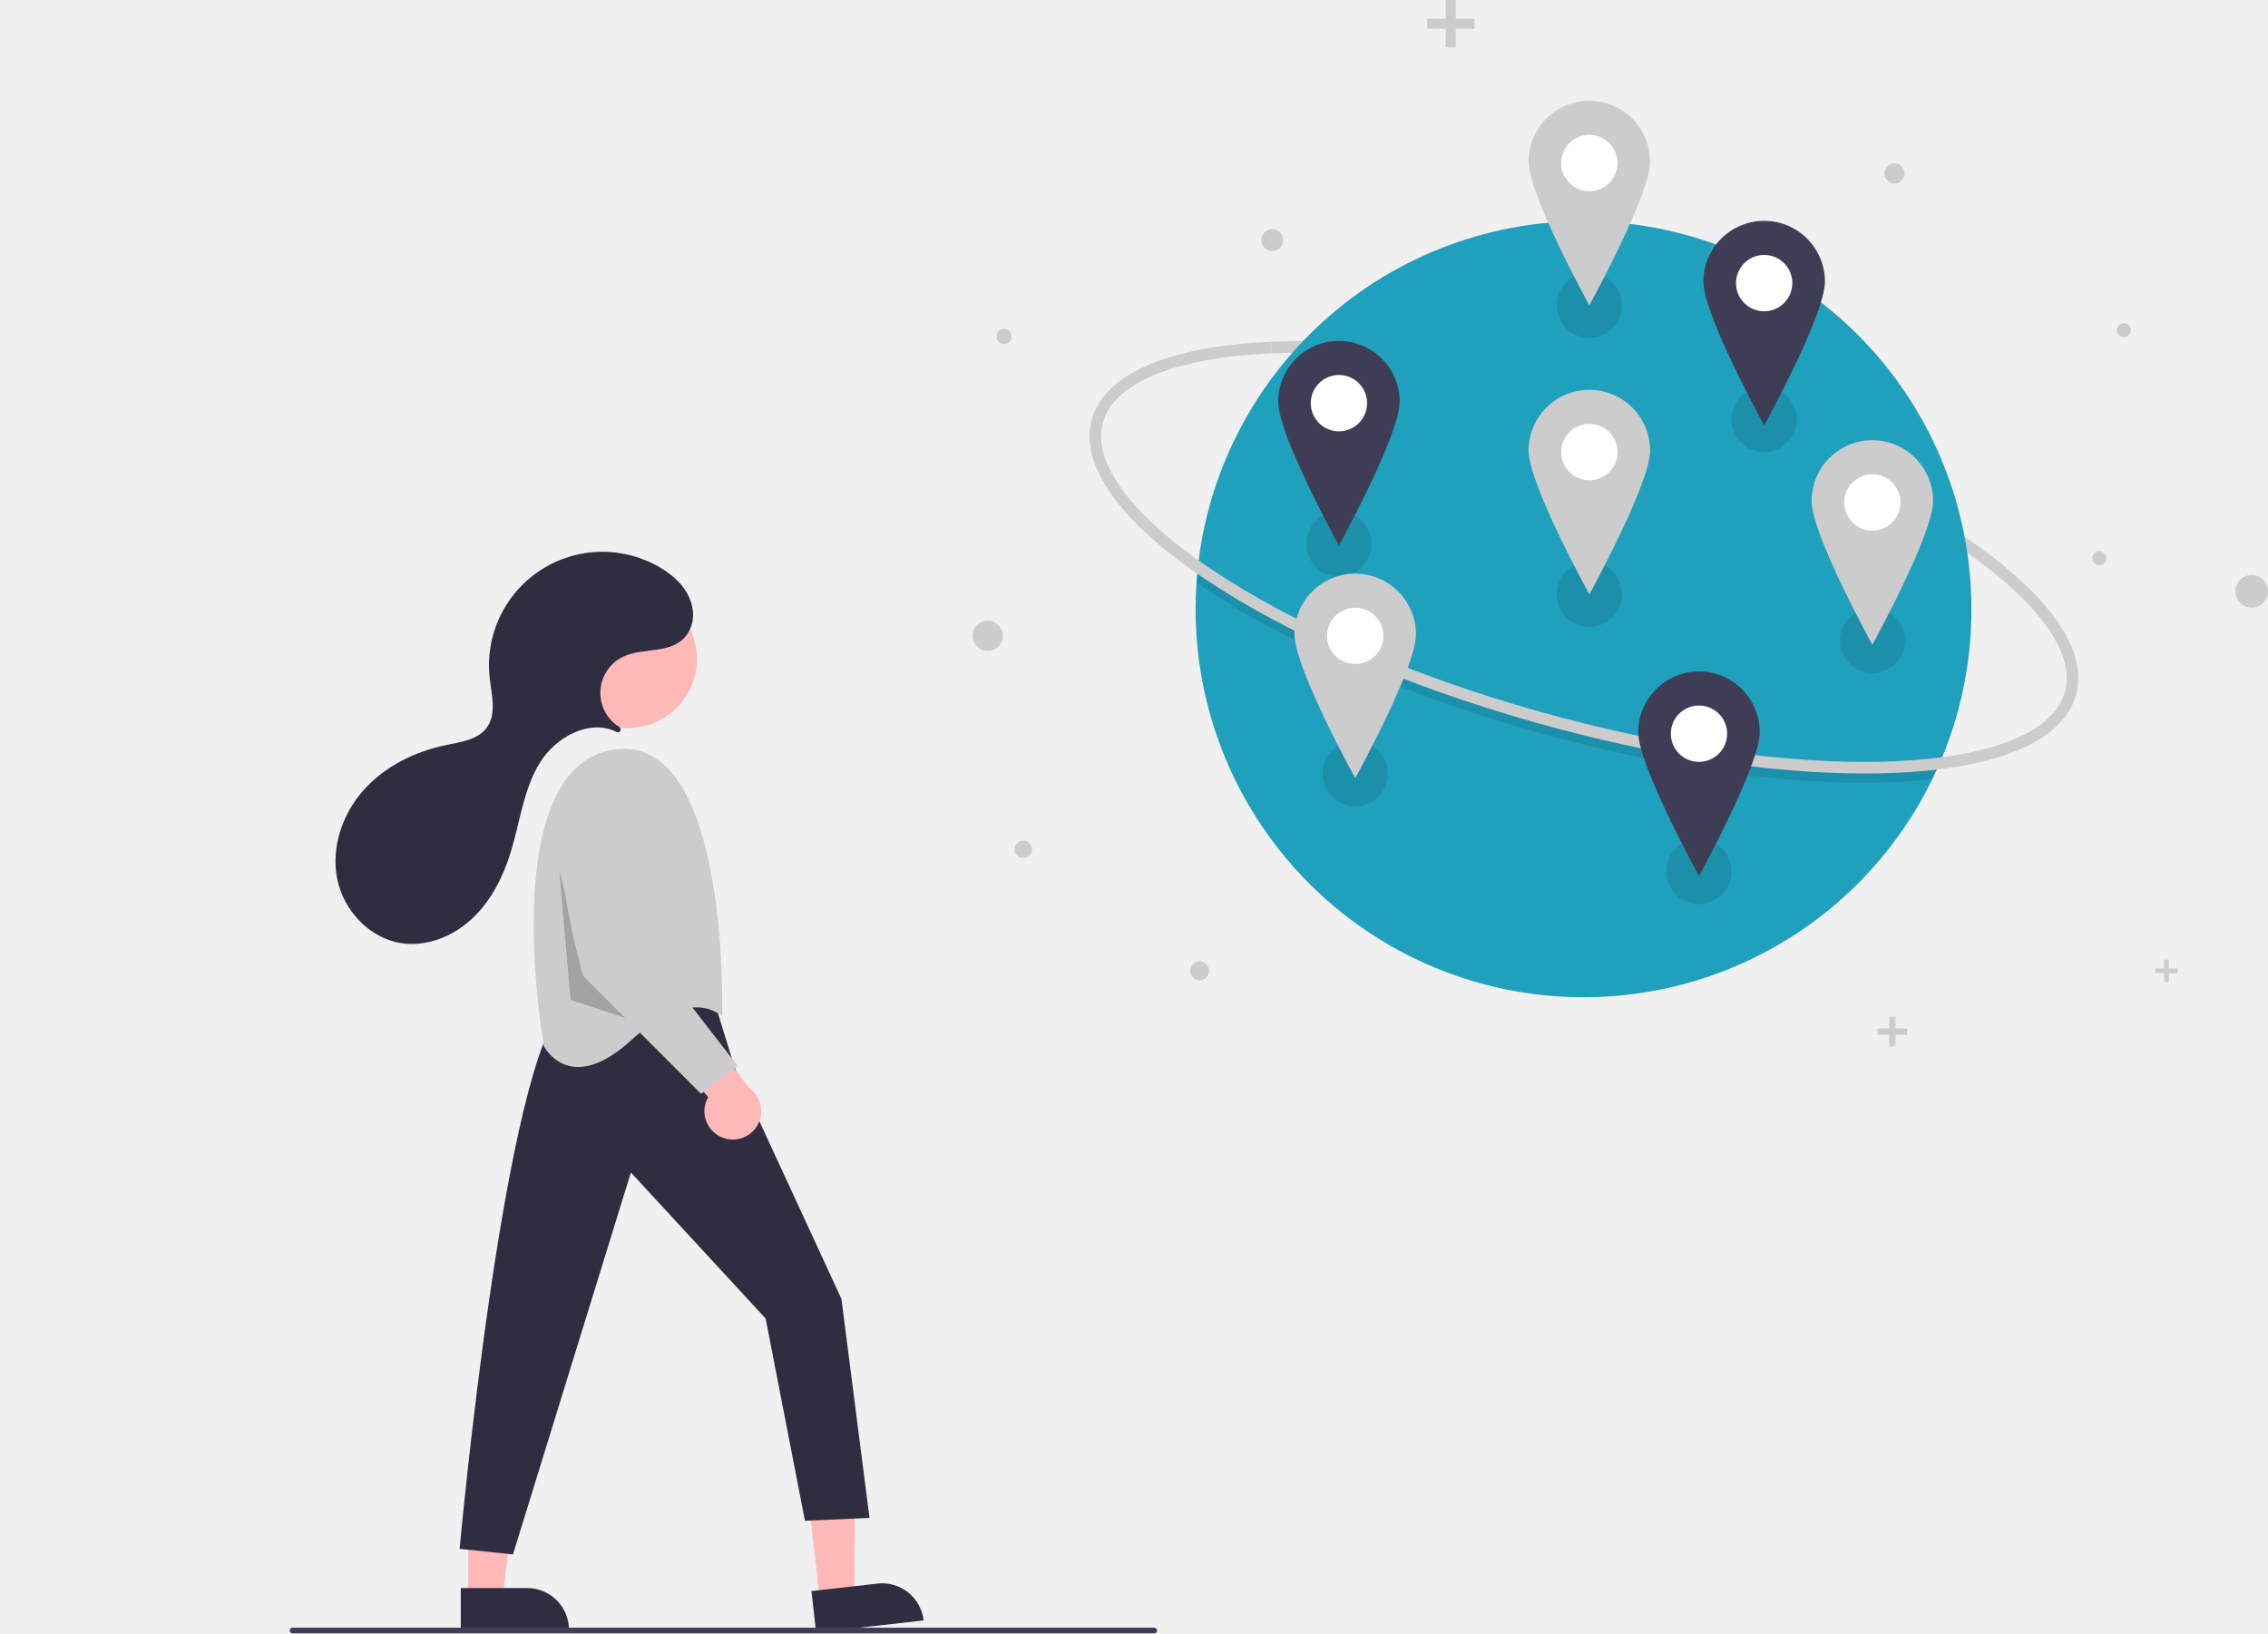
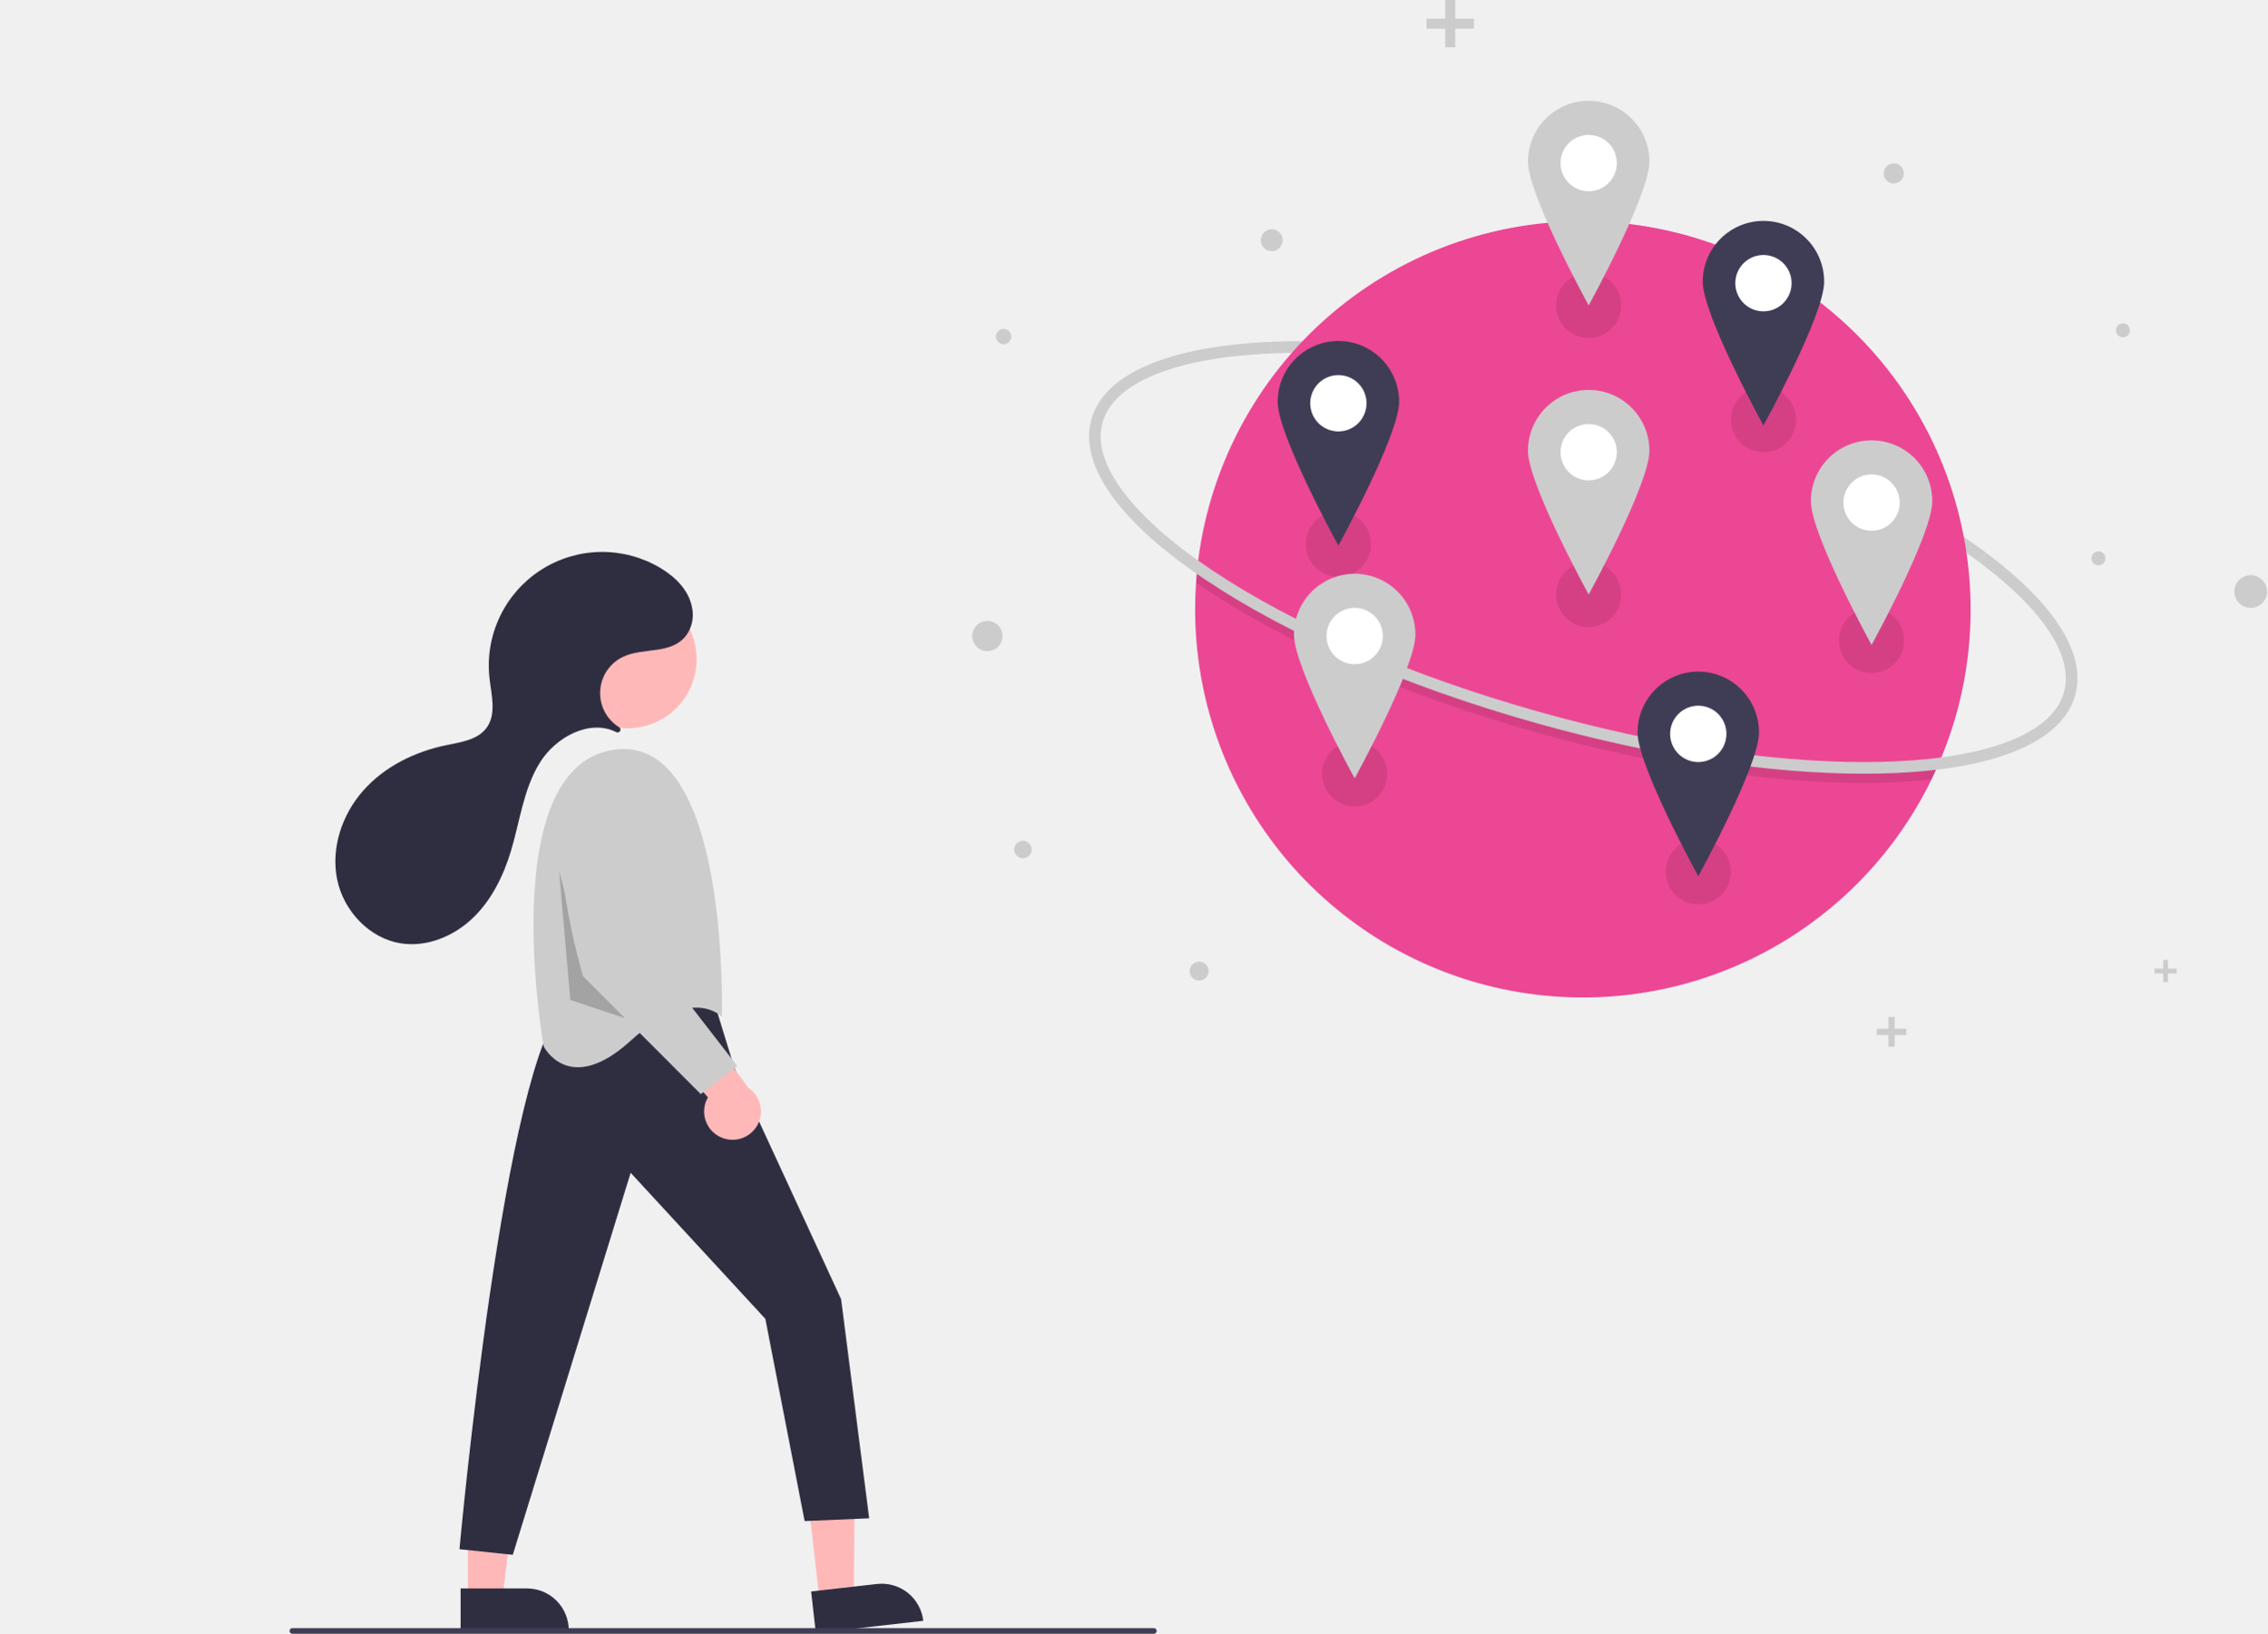
- <svg xmlns="http://www.w3.org/2000/svg" width="368" height="265" viewBox="0 0 368 265" fill="none">
+ <svg xmlns="http://www.w3.org/2000/svg" width="290" height="209" viewBox="0 0 290 209" fill="none">
  <g clip-path="url(#clip0)">
-     <path d="M321.262 91.166C307.943 81.206 287.083 71.787 264.03 65.324C243.04 59.439 222.567 56.598 206.379 57.323L206.294 55.44C222.676 54.706 243.361 57.571 264.539 63.509C287.806 70.032 308.893 79.562 322.39 89.656L321.262 91.166Z" fill="#CCCCCC" />
-     <path d="M319.879 98.837C319.891 107.661 318.042 116.388 314.452 124.449C314.152 125.124 313.84 125.792 313.515 126.455C307.271 139.247 296.879 149.545 284.032 155.67C271.186 161.795 256.644 163.385 242.778 160.181C228.911 156.977 216.54 149.168 207.681 138.027C198.821 126.887 193.997 113.072 193.995 98.837C193.995 97.38 194.045 95.934 194.144 94.5C194.191 93.77 194.252 93.045 194.327 92.324C195.996 76.277 203.76 61.483 216.016 50.995C228.273 40.508 244.086 35.126 260.194 35.962C276.301 36.797 291.474 43.786 302.58 55.486C313.686 67.186 319.878 82.703 319.879 98.837V98.837Z" fill="#1FA0BD" />
-     <path opacity="0.1" d="M314.452 124.449C314.152 125.124 313.84 125.792 313.515 126.455C311.676 126.654 309.74 126.799 307.707 126.89C306.024 126.965 304.292 127.003 302.523 127.003C287.066 127.003 268.465 124.149 249.461 118.822C228.284 112.884 209.124 104.579 195.51 95.435C195.047 95.124 194.591 94.812 194.144 94.5C194.191 93.77 194.252 93.045 194.327 92.324C195.049 92.839 195.793 93.354 196.56 93.87C210.013 102.905 228.981 111.122 249.97 117.007C268.808 122.289 287.234 125.118 302.513 125.118C304.26 125.118 305.963 125.081 307.622 125.007C310.038 124.898 312.315 124.712 314.452 124.449Z" fill="black" />
-     <path d="M302.523 125.495C287.067 125.496 268.464 122.642 249.462 117.314C228.284 111.377 209.124 103.071 195.51 93.927C181.612 84.592 175.095 75.394 177.16 68.027C179.224 60.66 189.571 56.19 206.294 55.44L206.379 57.323C198.569 57.673 192.204 58.834 187.462 60.774C182.731 62.709 179.875 65.321 178.974 68.536C178.073 71.751 179.156 75.466 182.193 79.579C185.236 83.702 190.071 88.002 196.561 92.362C210.013 101.397 228.981 109.614 249.971 115.499C268.808 120.78 287.233 123.61 302.514 123.611C304.26 123.611 305.963 123.574 307.622 123.499C315.432 123.149 321.796 121.988 326.539 120.048C331.27 118.113 334.126 115.502 335.026 112.287C336.644 106.514 331.756 99.013 321.262 91.166L322.39 89.656C327.79 93.694 331.788 97.675 334.271 101.487C336.934 105.574 337.798 109.379 336.841 112.796C334.777 120.163 324.43 124.633 307.706 125.383C306.023 125.458 304.293 125.495 302.523 125.495Z" fill="#CCCCCC" />
-     <path d="M258.602 24.522C259.001 24.522 259.323 24.199 259.323 23.801C259.323 23.402 259.001 23.079 258.602 23.079C258.204 23.079 257.881 23.402 257.881 23.801C257.881 24.199 258.204 24.522 258.602 24.522Z" fill="#F2F2F2" />
-     <path d="M162.916 55.829C163.601 55.829 164.157 55.273 164.157 54.588C164.157 53.902 163.601 53.347 162.916 53.347C162.231 53.347 161.675 53.902 161.675 54.588C161.675 55.273 162.231 55.829 162.916 55.829Z" fill="#CCCCCC" />
-     <path d="M160.271 105.618C161.625 105.618 162.723 104.52 162.723 103.166C162.723 101.812 161.625 100.714 160.271 100.714C158.918 100.714 157.82 101.812 157.82 103.166C157.82 104.52 158.918 105.618 160.271 105.618Z" fill="#CCCCCC" />
-     <path d="M307.407 29.764C308.309 29.764 309.041 29.032 309.041 28.13C309.041 27.227 308.309 26.496 307.407 26.496C306.505 26.496 305.773 27.227 305.773 28.13C305.773 29.032 306.505 29.764 307.407 29.764Z" fill="#CCCCCC" />
-     <path d="M365.348 98.604C366.812 98.604 368 97.416 368 95.951C368 94.486 366.812 93.298 365.348 93.298C363.883 93.298 362.695 94.486 362.695 95.951C362.695 97.416 363.883 98.604 365.348 98.604Z" fill="#CCCCCC" />
-     <path d="M344.607 54.714C345.236 54.714 345.745 54.205 345.745 53.576C345.745 52.947 345.236 52.437 344.607 52.437C343.978 52.437 343.469 52.947 343.469 53.576C343.469 54.205 343.978 54.714 344.607 54.714Z" fill="#CCCCCC" />
-     <path d="M206.432 40.727C207.412 40.727 208.207 39.932 208.207 38.952C208.207 37.971 207.412 37.176 206.432 37.176C205.451 37.176 204.656 37.971 204.656 38.952C204.656 39.932 205.451 40.727 206.432 40.727Z" fill="#CCCCCC" />
-     <path d="M340.624 91.71C341.252 91.71 341.762 91.2 341.762 90.571C341.762 89.943 341.252 89.433 340.624 89.433C339.995 89.433 339.486 89.943 339.486 90.571C339.486 91.2 339.995 91.71 340.624 91.71Z" fill="#CCCCCC" />
-     <path d="M166.042 139.213C166.824 139.213 167.458 138.578 167.458 137.796C167.458 137.013 166.824 136.379 166.042 136.379C165.259 136.379 164.625 137.013 164.625 137.796C164.625 138.578 165.259 139.213 166.042 139.213Z" fill="#CCCCCC" />
-     <path d="M194.651 159.05C195.498 159.05 196.185 158.363 196.185 157.516C196.185 156.668 195.498 155.981 194.651 155.981C193.804 155.981 193.117 156.668 193.117 157.516C193.117 158.363 193.804 159.05 194.651 159.05Z" fill="#CCCCCC" />
-     <path d="M239.241 3.028H236.215V0H234.591V3.028H231.562V4.654H234.591V7.681H236.215V4.654H239.241V3.028Z" fill="#CCCCCC" />
-     <path d="M309.457 166.861H307.556V164.96H306.536V166.861H304.636V167.881H306.536V169.782H307.556V167.881H309.457V166.861Z" fill="#CCCCCC" />
-     <path d="M353.326 157.13H351.905V155.708H351.142V157.13H349.721V157.893H351.142V159.314H351.905V157.893H353.326V157.13Z" fill="#CCCCCC" />
-     <path opacity="0.1" d="M257.881 54.828C260.802 54.828 263.17 52.459 263.17 49.538C263.17 46.615 260.802 44.247 257.881 44.247C254.96 44.247 252.592 46.615 252.592 49.538C252.592 52.459 254.96 54.828 257.881 54.828Z" fill="black" />
-     <path opacity="0.1" d="M217.251 93.546C220.172 93.546 222.54 91.178 222.54 88.256C222.54 85.334 220.172 82.965 217.251 82.965C214.329 82.965 211.961 85.334 211.961 88.256C211.961 91.178 214.329 93.546 217.251 93.546Z" fill="black" />
-     <path opacity="0.1" d="M275.672 146.694C278.593 146.694 280.961 144.325 280.961 141.403C280.961 138.481 278.593 136.112 275.672 136.112C272.751 136.112 270.383 138.481 270.383 141.403C270.383 144.325 272.751 146.694 275.672 146.694Z" fill="black" />
-     <path opacity="0.1" d="M257.881 101.723C260.802 101.723 263.17 99.354 263.17 96.432C263.17 93.51 260.802 91.141 257.881 91.141C254.96 91.141 252.592 93.51 252.592 96.432C252.592 99.354 254.96 101.723 257.881 101.723Z" fill="black" />
-     <path opacity="0.1" d="M219.895 130.822C222.816 130.822 225.184 128.453 225.184 125.531C225.184 122.609 222.816 120.24 219.895 120.24C216.974 120.24 214.606 122.609 214.606 125.531C214.606 128.453 216.974 130.822 219.895 130.822Z" fill="black" />
-     <path opacity="0.1" d="M286.25 73.346C289.171 73.346 291.54 70.977 291.54 68.055C291.54 65.133 289.171 62.764 286.25 62.764C283.329 62.764 280.961 65.133 280.961 68.055C280.961 70.977 283.329 73.346 286.25 73.346Z" fill="black" />
-     <path opacity="0.1" d="M303.801 109.178C306.722 109.178 309.09 106.809 309.09 103.887C309.09 100.965 306.722 98.597 303.801 98.597C300.88 98.597 298.511 100.965 298.511 103.887C298.511 106.809 300.88 109.178 303.801 109.178Z" fill="black" />
-     <path d="M257.881 80.32C261.732 80.32 264.853 77.197 264.853 73.346C264.853 69.494 261.732 66.371 257.881 66.371C254.03 66.371 250.909 69.494 250.909 73.346C250.909 77.197 254.03 80.32 257.881 80.32Z" fill="white" />
-     <path d="M257.881 63.245C255.267 63.245 252.76 64.284 250.911 66.133C249.062 67.982 248.024 70.49 248.024 73.105C248.024 78.55 257.881 96.432 257.881 96.432C257.881 96.432 267.738 78.55 267.738 73.105C267.738 70.49 266.7 67.982 264.851 66.133C263.002 64.284 260.495 63.245 257.881 63.245ZM257.881 77.915C256.978 77.915 256.094 77.647 255.343 77.145C254.592 76.643 254.007 75.929 253.661 75.094C253.315 74.259 253.225 73.341 253.401 72.454C253.577 71.568 254.012 70.754 254.651 70.115C255.29 69.476 256.104 69.04 256.99 68.864C257.876 68.688 258.794 68.778 259.629 69.124C260.464 69.47 261.177 70.056 261.679 70.807C262.181 71.558 262.449 72.442 262.449 73.346C262.449 73.946 262.331 74.54 262.101 75.094C261.872 75.648 261.535 76.152 261.111 76.576C260.687 77.001 260.183 77.337 259.629 77.567C259.075 77.797 258.481 77.915 257.881 77.915Z" fill="#CCCCCC" />
-     <path d="M219.895 110.14C223.746 110.14 226.867 107.017 226.867 103.166C226.867 99.314 223.746 96.192 219.895 96.192C216.044 96.192 212.923 99.314 212.923 103.166C212.923 107.017 216.044 110.14 219.895 110.14Z" fill="white" />
-     <path d="M219.895 93.065C217.281 93.065 214.774 94.104 212.925 95.953C211.076 97.802 210.038 100.31 210.038 102.925C210.038 108.371 219.895 126.252 219.895 126.252C219.895 126.252 229.752 108.371 229.752 102.925C229.752 101.631 229.497 100.348 229.002 99.152C228.506 97.956 227.78 96.869 226.865 95.953C225.95 95.038 224.863 94.311 223.667 93.816C222.471 93.32 221.19 93.065 219.895 93.065ZM219.895 107.735C218.992 107.735 218.108 107.467 217.357 106.965C216.606 106.463 216.021 105.749 215.675 104.914C215.329 104.079 215.239 103.161 215.415 102.274C215.591 101.388 216.026 100.574 216.665 99.935C217.304 99.296 218.118 98.861 219.004 98.684C219.89 98.508 220.808 98.599 221.643 98.944C222.478 99.29 223.191 99.876 223.693 100.627C224.195 101.379 224.463 102.262 224.463 103.166C224.463 103.766 224.345 104.36 224.115 104.914C223.886 105.469 223.549 105.972 223.125 106.397C222.701 106.821 222.197 107.158 221.643 107.387C221.089 107.617 220.495 107.735 219.895 107.735Z" fill="#CCCCCC" />
-     <path d="M303.801 88.496C307.651 88.496 310.773 85.374 310.773 81.522C310.773 77.67 307.651 74.548 303.801 74.548C299.95 74.548 296.829 77.67 296.829 81.522C296.829 85.374 299.95 88.496 303.801 88.496Z" fill="white" />
-     <path d="M303.801 71.422C302.506 71.422 301.224 71.677 300.029 72.172C298.833 72.668 297.746 73.394 296.831 74.31C295.915 75.225 295.189 76.312 294.694 77.508C294.199 78.705 293.944 79.987 293.944 81.282C293.944 86.727 303.801 104.609 303.801 104.609C303.801 104.609 313.658 86.727 313.658 81.282C313.658 79.987 313.403 78.705 312.908 77.508C312.412 76.312 311.686 75.225 310.771 74.31C309.855 73.394 308.769 72.668 307.573 72.172C306.377 71.677 305.095 71.422 303.801 71.422ZM303.801 86.091C302.897 86.091 302.014 85.823 301.263 85.321C300.512 84.819 299.926 84.106 299.581 83.271C299.235 82.436 299.144 81.517 299.321 80.631C299.497 79.744 299.932 78.93 300.571 78.291C301.21 77.652 302.023 77.217 302.91 77.041C303.796 76.864 304.714 76.955 305.549 77.301C306.384 77.647 307.097 78.232 307.599 78.984C308.101 79.735 308.369 80.618 308.369 81.522C308.369 82.122 308.251 82.716 308.021 83.271C307.791 83.825 307.455 84.329 307.031 84.753C306.607 85.177 306.103 85.514 305.549 85.743C304.995 85.973 304.401 86.091 303.801 86.091Z" fill="#CCCCCC" />
-     <path d="M257.881 33.425C261.732 33.425 264.853 30.303 264.853 26.451C264.853 22.599 261.732 19.477 257.881 19.477C254.03 19.477 250.909 22.599 250.909 26.451C250.909 30.303 254.03 33.425 257.881 33.425Z" fill="white" />
-     <path d="M257.881 16.351C255.267 16.351 252.76 17.389 250.911 19.238C249.062 21.087 248.024 23.595 248.024 26.21C248.024 31.656 257.881 49.538 257.881 49.538C257.881 49.538 267.738 31.656 267.738 26.21C267.738 23.595 266.7 21.087 264.851 19.238C263.002 17.389 260.495 16.351 257.881 16.351ZM257.881 31.02C256.978 31.02 256.094 30.752 255.343 30.25C254.592 29.748 254.007 29.034 253.661 28.199C253.315 27.364 253.225 26.446 253.401 25.559C253.577 24.673 254.012 23.859 254.651 23.22C255.29 22.581 256.104 22.146 256.99 21.969C257.876 21.793 258.794 21.884 259.629 22.229C260.464 22.575 261.177 23.161 261.679 23.912C262.181 24.664 262.449 25.547 262.449 26.451C262.449 27.051 262.331 27.645 262.101 28.199C261.872 28.754 261.535 29.258 261.111 29.682C260.687 30.106 260.183 30.443 259.629 30.672C259.075 30.902 258.481 31.02 257.881 31.02Z" fill="#CCCCCC" />
-     <path d="M275.672 126.012C279.522 126.012 282.644 122.89 282.644 119.038C282.644 115.186 279.522 112.064 275.672 112.064C271.821 112.064 268.7 115.186 268.7 119.038C268.7 122.89 271.821 126.012 275.672 126.012Z" fill="white" />
-     <path d="M275.672 108.937C273.058 108.937 270.55 109.976 268.702 111.825C266.853 113.674 265.815 116.182 265.815 118.797C265.815 124.243 275.672 142.124 275.672 142.124C275.672 142.124 285.529 124.243 285.529 118.797C285.529 117.503 285.274 116.22 284.779 115.024C284.283 113.828 283.557 112.741 282.642 111.825C281.727 110.91 280.64 110.183 279.444 109.688C278.248 109.192 276.966 108.937 275.672 108.937ZM275.672 123.607C274.768 123.607 273.885 123.339 273.134 122.837C272.383 122.335 271.797 121.621 271.452 120.786C271.106 119.951 271.015 119.033 271.192 118.146C271.368 117.26 271.803 116.446 272.442 115.807C273.081 115.168 273.895 114.733 274.781 114.556C275.667 114.38 276.585 114.471 277.42 114.816C278.255 115.162 278.968 115.748 279.47 116.499C279.972 117.251 280.24 118.134 280.24 119.038C280.24 119.638 280.122 120.232 279.892 120.786C279.663 121.341 279.326 121.844 278.902 122.269C278.478 122.693 277.974 123.03 277.42 123.259C276.866 123.489 276.272 123.607 275.672 123.607Z" fill="#3F3D56" />
-     <path d="M217.25 72.384C221.101 72.384 224.223 69.261 224.223 65.41C224.223 61.558 221.101 58.435 217.25 58.435C213.4 58.435 210.278 61.558 210.278 65.41C210.278 69.261 213.4 72.384 217.25 72.384Z" fill="white" />
-     <path d="M217.25 55.309C214.636 55.309 212.129 56.348 210.28 58.197C208.432 60.046 207.393 62.554 207.393 65.169C207.393 70.615 217.25 88.496 217.25 88.496C217.25 88.496 227.108 70.615 227.108 65.169C227.108 62.554 226.069 60.046 224.22 58.197C222.372 56.348 219.865 55.309 217.25 55.309ZM217.25 69.979C216.347 69.979 215.464 69.711 214.713 69.209C213.961 68.707 213.376 67.993 213.03 67.158C212.684 66.323 212.594 65.404 212.77 64.518C212.947 63.632 213.382 62.818 214.02 62.179C214.659 61.54 215.473 61.104 216.359 60.928C217.245 60.752 218.164 60.842 218.999 61.188C219.833 61.534 220.547 62.12 221.049 62.871C221.55 63.622 221.818 64.506 221.818 65.409C221.818 66.01 221.7 66.604 221.471 67.158C221.241 67.713 220.905 68.216 220.48 68.641C220.056 69.065 219.553 69.401 218.999 69.631C218.444 69.861 217.85 69.979 217.25 69.979Z" fill="#3F3D56" />
-     <path d="M286.25 52.904C290.101 52.904 293.222 49.782 293.222 45.93C293.222 42.078 290.101 38.956 286.25 38.956C282.4 38.956 279.278 42.078 279.278 45.93C279.278 49.782 282.4 52.904 286.25 52.904Z" fill="white" />
-     <path d="M286.25 35.83C283.636 35.83 281.129 36.869 279.28 38.718C277.432 40.567 276.393 43.075 276.393 45.69C276.393 51.135 286.25 69.017 286.25 69.017C286.25 69.017 296.107 51.135 296.107 45.69C296.107 43.075 295.069 40.567 293.22 38.718C291.372 36.869 288.865 35.83 286.25 35.83ZM286.25 50.499C285.347 50.499 284.464 50.231 283.712 49.729C282.961 49.227 282.376 48.514 282.03 47.679C281.684 46.844 281.594 45.925 281.77 45.039C281.946 44.153 282.381 43.338 283.02 42.699C283.659 42.06 284.473 41.625 285.359 41.449C286.245 41.273 287.164 41.363 287.998 41.709C288.833 42.055 289.546 42.64 290.048 43.392C290.55 44.143 290.818 45.026 290.818 45.93C290.818 47.142 290.337 48.304 289.48 49.161C288.624 50.018 287.462 50.499 286.25 50.499V50.499Z" fill="#3F3D56" />
-     <path d="M133.031 259.593L138.58 258.963L138.792 237.254L130.602 238.184L133.031 259.593Z" fill="#FFB8B8" />
-     <path d="M149.867 262.902L132.427 264.882L131.662 258.142L142.364 256.927C144.151 256.724 145.945 257.24 147.352 258.36C148.759 259.481 149.664 261.115 149.867 262.902Z" fill="#2F2E41" />
-     <path d="M75.963 259.246L81.548 259.246L84.204 237.699L75.962 237.699L75.963 259.246Z" fill="#FFB8B8" />
-     <path d="M92.319 264.432L74.767 264.433L74.766 257.65L85.537 257.65C87.335 257.649 89.06 258.364 90.332 259.636C91.604 260.908 92.318 262.633 92.319 264.432Z" fill="#2F2E41" />
-     <path d="M116.032 162.89L119.221 173.265L136.53 210.734L141.086 246.275L130.609 246.73L124.231 213.923L102.366 190.229L83.234 252.198L74.579 251.287C74.579 251.287 81.868 171.092 91.889 162.89C91.889 162.89 108.288 155.144 116.032 162.89Z" fill="#2F2E41" />
-     <path d="M101.887 118.124C108.066 118.124 113.075 113.113 113.075 106.932C113.075 100.752 108.066 95.741 101.887 95.741C95.708 95.741 90.699 100.752 90.699 106.932C90.699 113.113 95.708 118.124 101.887 118.124Z" fill="#FFB8B8" />
-     <path d="M117.171 164.94C117.171 164.94 118.537 118.464 99.405 121.653C80.273 124.843 88.245 169.725 88.245 169.725C88.245 169.725 92.344 177.926 102.366 168.813C112.388 159.7 117.171 164.94 117.171 164.94Z" fill="#CCCCCC" />
-     <path opacity="0.2" d="M90.75 141.246L95.252 158.508L102.111 165.369L92.573 162.206L90.75 141.246Z" fill="black" />
-     <path d="M117.312 184.596C116.682 184.368 116.111 184.005 115.637 183.531C115.163 183.058 114.798 182.486 114.569 181.857C114.34 181.228 114.252 180.556 114.31 179.888C114.369 179.221 114.573 178.575 114.908 177.995L104.268 165.672L112.656 164.58L121.474 176.449C122.411 177.077 123.084 178.027 123.368 179.119C123.651 180.21 123.524 181.368 123.011 182.372C122.498 183.376 121.634 184.157 120.584 184.567C119.534 184.977 118.369 184.988 117.312 184.596Z" fill="#FFB8B8" />
-     <path d="M104.357 131.12L105.555 154.688L119.676 172.914L113.754 177.471L94.622 158.333C94.622 158.333 87.789 135.095 92.8 128.26C94.679 125.697 96.75 124.992 98.605 125.112C100.132 125.24 101.559 125.921 102.618 127.027C103.677 128.133 104.296 129.589 104.357 131.12Z" fill="#CCCCCC" />
-     <path d="M100.557 118.692C100.61 118.644 100.652 118.584 100.678 118.517C100.704 118.45 100.715 118.378 100.708 118.307C100.702 118.235 100.679 118.166 100.641 118.105C100.604 118.044 100.552 117.993 100.491 117.955C99.498 117.339 98.688 116.468 98.148 115.431C97.608 114.395 97.356 113.232 97.421 112.065C97.485 110.897 97.862 109.769 98.513 108.798C99.163 107.827 100.063 107.049 101.118 106.547C104.408 104.978 108.865 106.198 111.297 103.184C111.791 102.539 112.141 101.795 112.322 101.002C112.503 100.21 112.511 99.388 112.345 98.592C111.821 95.745 109.681 93.63 107.284 92.181C104.341 90.401 100.957 89.481 97.517 89.526C94.078 89.571 90.719 90.578 87.823 92.434C84.926 94.29 82.607 96.921 81.129 100.028C79.65 103.135 79.071 106.594 79.457 110.013C79.766 112.753 80.612 115.826 78.983 118.051C77.549 120.009 74.843 120.376 72.465 120.863C67.367 121.906 62.448 124.314 58.988 128.202C55.528 132.091 53.682 137.547 54.725 142.647C55.768 147.748 59.953 152.23 65.097 153.02C69.284 153.664 73.608 151.885 76.683 148.97C79.757 146.056 81.701 142.119 82.927 138.063C84.382 133.249 84.956 128.062 87.582 123.773C90.153 119.577 95.693 116.569 100.034 118.754C100.117 118.798 100.212 118.815 100.305 118.804C100.398 118.793 100.486 118.753 100.557 118.692Z" fill="#2F2E41" />
-     <path d="M187.302 265H47.456C47.335 265 47.219 264.952 47.133 264.867C47.048 264.781 47 264.665 47 264.544C47 264.424 47.048 264.308 47.133 264.222C47.219 264.137 47.335 264.089 47.456 264.089H187.302C187.422 264.089 187.538 264.137 187.624 264.222C187.709 264.308 187.757 264.424 187.757 264.544C187.757 264.665 187.709 264.781 187.624 264.867C187.538 264.952 187.422 265 187.302 265Z" fill="#3F3D56" />
+     <path d="M253.168 71.9C242.672 64.046 226.234 56.617 208.067 51.52C191.526 46.878 175.393 44.637 162.635 45.21L162.569 43.724C175.478 43.146 191.779 45.405 208.468 50.088C226.804 55.233 243.421 62.749 254.057 70.71L253.168 71.9Z" fill="#CCCCCC" />
+     <path d="M252.079 77.951C252.088 84.91 250.631 91.793 247.802 98.15C247.566 98.683 247.32 99.21 247.064 99.732C242.143 109.821 233.954 117.943 223.83 122.774C213.706 127.604 202.246 128.858 191.319 126.332C180.392 123.805 170.643 117.646 163.662 108.859C156.68 100.073 152.879 89.178 152.877 77.951C152.877 76.802 152.916 75.661 152.994 74.53C153.031 73.955 153.079 73.383 153.138 72.814C154.454 60.158 160.572 48.491 170.23 40.219C179.889 31.948 192.351 27.703 205.044 28.362C217.738 29.021 229.694 34.533 238.446 43.761C247.198 52.988 252.078 65.226 252.079 77.951Z" fill="#EC4794" />
+     <path opacity="0.1" d="M247.802 98.15C247.566 98.682 247.32 99.21 247.064 99.732C245.614 99.89 244.089 100.004 242.487 100.075C241.161 100.135 239.796 100.165 238.401 100.165C226.221 100.165 211.562 97.914 196.587 93.713C179.897 89.029 164.799 82.479 154.071 75.267C153.705 75.022 153.347 74.776 152.994 74.53C153.031 73.954 153.079 73.383 153.138 72.814C153.707 73.22 154.294 73.626 154.898 74.033C165.5 81.159 180.447 87.639 196.988 92.281C211.832 96.447 226.353 98.678 238.394 98.678C239.771 98.678 241.113 98.649 242.42 98.59C244.324 98.504 246.118 98.357 247.802 98.15Z" fill="black" />
+     <path d="M238.402 98.976C226.221 98.976 211.562 96.725 196.587 92.523C179.898 87.84 164.799 81.29 154.071 74.078C143.119 66.716 137.983 59.462 139.61 53.651C141.236 47.841 149.39 44.316 162.569 43.724L162.635 45.209C156.481 45.486 151.465 46.401 147.728 47.931C144 49.458 141.749 51.517 141.04 54.053C140.33 56.588 141.183 59.518 143.576 62.762C145.974 66.014 149.784 69.406 154.898 72.844C165.499 79.97 180.447 86.45 196.988 91.092C211.833 95.257 226.352 97.489 238.394 97.489C239.77 97.489 241.112 97.46 242.419 97.401C248.574 97.125 253.589 96.21 257.327 94.68C261.055 93.153 263.306 91.094 264.015 88.558C265.29 84.005 261.438 78.09 253.168 71.9L254.058 70.71C258.313 73.895 261.463 77.034 263.42 80.04C265.519 83.264 266.2 86.265 265.445 88.96C263.819 94.77 255.665 98.295 242.486 98.887C241.16 98.946 239.796 98.976 238.402 98.976Z" fill="#CCCCCC" />
+     <path d="M203.79 19.34C204.104 19.34 204.358 19.086 204.358 18.771C204.358 18.457 204.104 18.202 203.79 18.202C203.476 18.202 203.222 18.457 203.222 18.771C203.222 19.086 203.476 19.34 203.79 19.34Z" fill="#F2F2F2" />
+     <path d="M128.385 44.031C128.925 44.031 129.363 43.593 129.363 43.052C129.363 42.512 128.925 42.073 128.385 42.073C127.845 42.073 127.407 42.512 127.407 43.052C127.407 43.593 127.845 44.031 128.385 44.031Z" fill="#CCCCCC" />
+     <path d="M126.301 83.298C127.368 83.298 128.232 82.433 128.232 81.365C128.232 80.297 127.368 79.431 126.301 79.431C125.234 79.431 124.369 80.297 124.369 81.365C124.369 82.433 125.234 83.298 126.301 83.298Z" fill="#CCCCCC" />
+     <path d="M242.25 23.474C242.961 23.474 243.537 22.897 243.537 22.185C243.537 21.474 242.961 20.896 242.25 20.896C241.539 20.896 240.962 21.474 240.962 22.185C240.962 22.897 241.539 23.474 242.25 23.474Z" fill="#CCCCCC" />
+     <path d="M287.91 77.767C289.064 77.767 290 76.83 290 75.675C290 74.519 289.064 73.582 287.91 73.582C286.755 73.582 285.819 74.519 285.819 75.675C285.819 76.83 286.755 77.767 287.91 77.767Z" fill="#CCCCCC" />
+     <path d="M271.565 43.152C272.061 43.152 272.462 42.75 272.462 42.254C272.462 41.758 272.061 41.356 271.565 41.356C271.07 41.356 270.668 41.758 270.668 42.254C270.668 42.75 271.07 43.152 271.565 43.152Z" fill="#CCCCCC" />
+     <path d="M162.677 32.121C163.45 32.121 164.076 31.494 164.076 30.72C164.076 29.947 163.45 29.32 162.677 29.32C161.905 29.32 161.278 29.947 161.278 30.72C161.278 31.494 161.905 32.121 162.677 32.121Z" fill="#CCCCCC" />
+     <path d="M268.427 72.33C268.922 72.33 269.323 71.928 269.323 71.432C269.323 70.936 268.922 70.534 268.427 70.534C267.931 70.534 267.53 70.936 267.53 71.432C267.53 71.928 267.931 72.33 268.427 72.33Z" fill="#CCCCCC" />
+     <path d="M130.848 109.794C131.465 109.794 131.964 109.294 131.964 108.677C131.964 108.06 131.465 107.559 130.848 107.559C130.232 107.559 129.732 108.06 129.732 108.677C129.732 109.294 130.232 109.794 130.848 109.794Z" fill="#CCCCCC" />
+     <path d="M153.394 125.439C154.061 125.439 154.603 124.898 154.603 124.229C154.603 123.561 154.061 123.019 153.394 123.019C152.726 123.019 152.185 123.561 152.185 124.229C152.185 124.898 152.726 125.439 153.394 125.439Z" fill="#CCCCCC" />
+     <path d="M188.533 2.388H186.147V0H184.867V2.388H182.481V3.67H184.867V6.058H186.147V3.67H188.533V2.388Z" fill="#CCCCCC" />
+     <path d="M243.866 131.6H242.367V130.1H241.564V131.6H240.066V132.404H241.564V133.904H242.367V132.404H243.866V131.6Z" fill="#CCCCCC" />
+     <path d="M278.436 123.925H277.317V122.804H276.715V123.925H275.596V124.527H276.715V125.648H277.317V124.527H278.436V123.925Z" fill="#CCCCCC" />
+     <path opacity="0.1" d="M203.221 43.242C205.523 43.242 207.389 41.374 207.389 39.069C207.389 36.765 205.523 34.897 203.221 34.897C200.919 34.897 199.053 36.765 199.053 39.069C199.053 41.374 200.919 43.242 203.221 43.242Z" fill="black" />
+     <path opacity="0.1" d="M171.203 73.778C173.505 73.778 175.371 71.91 175.371 69.605C175.371 67.301 173.505 65.433 171.203 65.433C168.901 65.433 167.035 67.301 167.035 69.605C167.035 71.91 168.901 73.778 171.203 73.778Z" fill="black" />
+     <path opacity="0.1" d="M217.241 115.694C219.543 115.694 221.409 113.826 221.409 111.522C221.409 109.217 219.543 107.349 217.241 107.349C214.939 107.349 213.073 109.217 213.073 111.522C213.073 113.826 214.939 115.694 217.241 115.694Z" fill="black" />
+     <path opacity="0.1" d="M203.221 80.227C205.523 80.227 207.389 78.359 207.389 76.054C207.389 73.75 205.523 71.881 203.221 71.881C200.919 71.881 199.053 73.75 199.053 76.054C199.053 78.359 200.919 80.227 203.221 80.227Z" fill="black" />
+     <path opacity="0.1" d="M173.287 103.176C175.589 103.176 177.455 101.308 177.455 99.004C177.455 96.699 175.589 94.831 173.287 94.831C170.985 94.831 169.119 96.699 169.119 99.004C169.119 101.308 170.985 103.176 173.287 103.176Z" fill="black" />
+     <path opacity="0.1" d="M225.578 57.846C227.88 57.846 229.746 55.978 229.746 53.673C229.746 51.369 227.88 49.501 225.578 49.501C223.276 49.501 221.41 51.369 221.41 53.673C221.41 55.978 223.276 57.846 225.578 57.846Z" fill="black" />
+     <path opacity="0.1" d="M239.408 86.106C241.71 86.106 243.576 84.238 243.576 81.934C243.576 79.629 241.71 77.761 239.408 77.761C237.106 77.761 235.24 79.629 235.24 81.934C235.24 84.238 237.106 86.106 239.408 86.106Z" fill="black" />
+     <path d="M203.221 63.346C206.256 63.346 208.716 60.884 208.716 57.846C208.716 54.808 206.256 52.346 203.221 52.346C200.187 52.346 197.727 54.808 197.727 57.846C197.727 60.884 200.187 63.346 203.221 63.346Z" fill="white" />
+     <path d="M203.221 49.88C201.161 49.88 199.185 50.699 197.729 52.158C196.272 53.616 195.454 55.594 195.454 57.656C195.454 61.951 203.221 76.054 203.221 76.054C203.221 76.054 210.989 61.951 210.989 57.656C210.989 55.594 210.171 53.616 208.714 52.158C207.257 50.699 205.282 49.88 203.221 49.88ZM203.221 61.45C202.509 61.45 201.814 61.238 201.222 60.842C200.63 60.446 200.168 59.884 199.896 59.225C199.623 58.567 199.552 57.842 199.691 57.143C199.83 56.444 200.173 55.802 200.676 55.298C201.179 54.794 201.821 54.451 202.519 54.312C203.217 54.173 203.941 54.244 204.599 54.517C205.257 54.789 205.819 55.251 206.215 55.844C206.61 56.437 206.821 57.133 206.821 57.846C206.821 58.319 206.728 58.788 206.547 59.225C206.366 59.662 206.101 60.06 205.767 60.394C205.433 60.729 205.036 60.994 204.599 61.175C204.162 61.356 203.694 61.45 203.221 61.45Z" fill="#CCCCCC" />
+     <path d="M173.287 86.865C176.321 86.865 178.781 84.402 178.781 81.365C178.781 78.327 176.321 75.864 173.287 75.864C170.252 75.864 167.792 78.327 167.792 81.365C167.792 84.402 170.252 86.865 173.287 86.865Z" fill="white" />
+     <path d="M173.287 73.399C171.227 73.399 169.251 74.218 167.794 75.676C166.337 77.135 165.519 79.113 165.519 81.175C165.519 85.47 173.287 99.573 173.287 99.573C173.287 99.573 181.055 85.47 181.055 81.175C181.055 80.154 180.854 79.143 180.463 78.199C180.073 77.256 179.501 76.398 178.78 75.676C178.058 74.954 177.202 74.382 176.26 73.991C175.317 73.6 174.307 73.399 173.287 73.399ZM173.287 84.968C172.575 84.968 171.879 84.757 171.287 84.361C170.695 83.965 170.234 83.402 169.961 82.744C169.689 82.085 169.617 81.361 169.756 80.662C169.895 79.963 170.238 79.32 170.741 78.817C171.245 78.312 171.886 77.969 172.585 77.83C173.283 77.691 174.007 77.763 174.664 78.035C175.322 78.308 175.884 78.77 176.28 79.363C176.676 79.955 176.887 80.652 176.887 81.365C176.887 81.838 176.794 82.307 176.613 82.744C176.432 83.181 176.167 83.578 175.832 83.913C175.498 84.248 175.101 84.513 174.664 84.694C174.228 84.875 173.76 84.968 173.287 84.968Z" fill="#CCCCCC" />
+     <path d="M239.408 69.795C242.443 69.795 244.903 67.333 244.903 64.295C244.903 61.257 242.443 58.794 239.408 58.794C236.374 58.794 233.914 61.257 233.914 64.295C233.914 67.333 236.374 69.795 239.408 69.795Z" fill="white" />
+     <path d="M239.408 56.329C238.388 56.329 237.378 56.53 236.435 56.921C235.493 57.312 234.637 57.884 233.915 58.606C233.194 59.328 232.622 60.186 232.231 61.129C231.841 62.073 231.64 63.084 231.64 64.105C231.64 68.4 239.408 82.503 239.408 82.503C239.408 82.503 247.176 68.4 247.176 64.105C247.176 63.084 246.975 62.073 246.585 61.129C246.194 60.186 245.622 59.328 244.901 58.606C244.179 57.884 243.323 57.312 242.381 56.921C241.438 56.53 240.428 56.329 239.408 56.329ZM239.408 67.898C238.696 67.898 238 67.687 237.408 67.291C236.816 66.895 236.355 66.332 236.082 65.674C235.81 65.015 235.739 64.291 235.877 63.592C236.016 62.893 236.359 62.251 236.863 61.747C237.366 61.243 238.007 60.899 238.706 60.76C239.404 60.621 240.128 60.693 240.786 60.965C241.443 61.238 242.006 61.7 242.401 62.293C242.797 62.885 243.008 63.582 243.008 64.295C243.008 64.768 242.915 65.237 242.734 65.674C242.553 66.111 242.288 66.508 241.953 66.843C241.619 67.178 241.222 67.443 240.786 67.624C240.349 67.805 239.881 67.898 239.408 67.898Z" fill="#CCCCCC" />
+     <path d="M203.221 26.361C206.256 26.361 208.716 23.899 208.716 20.861C208.716 17.823 206.256 15.361 203.221 15.361C200.187 15.361 197.727 17.823 197.727 20.861C197.727 23.899 200.187 26.361 203.221 26.361Z" fill="white" />
+     <path d="M203.221 12.895C201.161 12.895 199.185 13.715 197.729 15.173C196.272 16.631 195.454 18.609 195.454 20.672C195.454 24.966 203.221 39.069 203.221 39.069C203.221 39.069 210.989 24.966 210.989 20.672C210.989 18.609 210.171 16.631 208.714 15.173C207.257 13.714 205.282 12.895 203.221 12.895ZM203.221 24.465C202.509 24.465 201.814 24.253 201.222 23.858C200.63 23.462 200.168 22.899 199.896 22.24C199.623 21.582 199.552 20.857 199.691 20.158C199.83 19.459 200.173 18.817 200.676 18.313C201.179 17.809 201.821 17.466 202.519 17.327C203.217 17.188 203.941 17.259 204.599 17.532C205.257 17.805 205.819 18.267 206.215 18.859C206.61 19.452 206.821 20.148 206.821 20.861C206.821 21.334 206.728 21.803 206.547 22.24C206.366 22.677 206.101 23.075 205.767 23.409C205.433 23.744 205.036 24.009 204.599 24.191C204.162 24.372 203.694 24.465 203.221 24.465Z" fill="#CCCCCC" />
+     <path d="M217.241 99.383C220.276 99.383 222.736 96.92 222.736 93.883C222.736 90.845 220.276 88.382 217.241 88.382C214.207 88.382 211.747 90.845 211.747 93.883C211.747 96.92 214.207 99.383 217.241 99.383Z" fill="white" />
+     <path d="M217.241 85.917C215.181 85.917 213.206 86.736 211.749 88.194C210.292 89.653 209.474 91.631 209.474 93.693C209.474 97.988 217.241 112.091 217.241 112.091C217.241 112.091 225.009 97.988 225.009 93.693C225.009 92.672 224.808 91.661 224.418 90.717C224.028 89.774 223.455 88.916 222.734 88.194C222.013 87.472 221.156 86.9 220.214 86.509C219.272 86.118 218.262 85.917 217.241 85.917ZM217.241 97.486C216.529 97.486 215.834 97.275 215.242 96.879C214.65 96.483 214.188 95.92 213.916 95.262C213.643 94.603 213.572 93.879 213.711 93.18C213.85 92.481 214.193 91.838 214.696 91.335C215.199 90.831 215.841 90.487 216.539 90.348C217.237 90.209 217.961 90.281 218.619 90.553C219.277 90.826 219.839 91.288 220.235 91.881C220.63 92.473 220.841 93.17 220.841 93.883C220.841 94.356 220.748 94.825 220.567 95.262C220.386 95.699 220.121 96.096 219.787 96.431C219.453 96.766 219.056 97.031 218.619 97.212C218.182 97.393 217.714 97.486 217.241 97.486Z" fill="#3F3D56" />
+     <path d="M171.203 57.087C174.237 57.087 176.697 54.625 176.697 51.587C176.697 48.549 174.237 46.087 171.203 46.087C168.168 46.087 165.708 48.549 165.708 51.587C165.708 54.625 168.168 57.087 171.203 57.087Z" fill="white" />
+     <path d="M171.203 43.621C169.143 43.621 167.167 44.441 165.71 45.899C164.253 47.357 163.435 49.335 163.435 51.398C163.435 55.692 171.203 69.795 171.203 69.795C171.203 69.795 178.971 55.692 178.971 51.398C178.971 49.335 178.152 47.357 176.696 45.899C175.239 44.441 173.263 43.621 171.203 43.621ZM171.203 55.191C170.491 55.191 169.795 54.98 169.203 54.584C168.611 54.188 168.15 53.625 167.877 52.966C167.605 52.308 167.533 51.583 167.672 50.884C167.811 50.185 168.154 49.543 168.657 49.039C169.161 48.535 169.802 48.192 170.501 48.053C171.199 47.914 171.923 47.985 172.58 48.258C173.238 48.531 173.8 48.992 174.196 49.585C174.592 50.178 174.803 50.874 174.803 51.587C174.803 52.06 174.71 52.529 174.529 52.966C174.348 53.404 174.083 53.801 173.748 54.135C173.414 54.47 173.017 54.735 172.58 54.916C172.144 55.098 171.676 55.191 171.203 55.191Z" fill="#3F3D56" />
+     <path d="M225.578 41.724C228.612 41.724 231.072 39.262 231.072 36.224C231.072 33.187 228.612 30.724 225.578 30.724C222.543 30.724 220.083 33.187 220.083 36.224C220.083 39.262 222.543 41.724 225.578 41.724Z" fill="white" />
+     <path d="M225.578 28.258C223.518 28.258 221.542 29.078 220.085 30.536C218.628 31.994 217.81 33.972 217.81 36.035C217.81 40.329 225.578 54.432 225.578 54.432C225.578 54.432 233.346 40.329 233.346 36.035C233.346 33.972 232.527 31.994 231.071 30.536C229.614 29.078 227.638 28.258 225.578 28.258ZM225.578 39.828C224.866 39.828 224.17 39.617 223.578 39.221C222.986 38.825 222.525 38.262 222.252 37.603C221.98 36.945 221.908 36.22 222.047 35.521C222.186 34.822 222.529 34.18 223.032 33.676C223.536 33.172 224.177 32.829 224.876 32.69C225.574 32.551 226.298 32.622 226.955 32.895C227.613 33.168 228.175 33.63 228.571 34.222C228.967 34.815 229.178 35.511 229.178 36.224C229.178 37.18 228.798 38.097 228.123 38.772C227.448 39.448 226.533 39.828 225.578 39.828V39.828Z" fill="#3F3D56" />
+     <path d="M104.834 204.736L109.207 204.239L109.374 187.117L102.92 187.85L104.834 204.736Z" fill="#FFB8B8" />
+     <path d="M118.102 207.346L104.358 208.907L103.756 203.591L112.189 202.633C113.597 202.473 115.011 202.88 116.12 203.763C117.229 204.647 117.942 205.936 118.102 207.346Z" fill="#2F2E41" />
+     <path d="M59.862 204.462L64.263 204.462L66.357 187.468L59.861 187.468L59.862 204.462Z" fill="#FFB8B8" />
+     <path d="M72.751 208.552L58.919 208.553L58.919 203.203L67.407 203.203C68.824 203.203 70.183 203.766 71.186 204.77C72.188 205.773 72.751 207.134 72.751 208.552Z" fill="#2F2E41" />
+     <path d="M91.438 128.468L93.951 136.65L107.592 166.201L111.182 194.232L102.925 194.591L97.9 168.717L80.669 150.03L65.592 198.903L58.772 198.185C58.772 198.185 64.515 134.936 72.412 128.468C72.412 128.468 85.335 122.359 91.438 128.468Z" fill="#2F2E41" />
+     <path d="M80.291 93.162C85.161 93.162 89.108 89.21 89.108 84.335C89.108 79.461 85.161 75.509 80.291 75.509C75.422 75.509 71.475 79.461 71.475 84.335C71.475 89.21 75.422 93.162 80.291 93.162Z" fill="#FFB8B8" />
+     <path d="M92.335 130.085C92.335 130.085 93.412 93.43 78.335 95.945C63.259 98.461 69.541 133.858 69.541 133.858C69.541 133.858 72.771 140.327 80.669 133.14C88.566 125.952 92.335 130.085 92.335 130.085Z" fill="#CCCCCC" />
+     <path opacity="0.2" d="M71.515 111.398L75.063 125.012L80.468 130.423L72.951 127.929L71.515 111.398Z" fill="black" />
+     <path d="M92.447 145.587C91.951 145.407 91.5 145.121 91.127 144.747C90.753 144.374 90.466 143.923 90.286 143.427C90.105 142.93 90.035 142.4 90.082 141.874C90.128 141.348 90.288 140.838 90.553 140.381L82.168 130.662L88.778 129.801L95.727 139.162C96.465 139.657 96.996 140.406 97.219 141.267C97.442 142.128 97.342 143.041 96.938 143.833C96.534 144.625 95.853 145.241 95.025 145.564C94.198 145.888 93.28 145.896 92.447 145.587Z" fill="#FFB8B8" />
+     <path d="M82.238 103.411L83.182 121.999L94.31 136.374L89.643 139.968L74.567 124.874C74.567 124.874 69.182 106.547 73.131 101.156C74.611 99.135 76.244 98.579 77.705 98.674C78.908 98.774 80.033 99.311 80.868 100.184C81.702 101.056 82.19 102.204 82.238 103.411Z" fill="#CCCCCC" />
+     <path d="M79.243 93.61C79.285 93.572 79.318 93.525 79.338 93.472C79.359 93.419 79.367 93.363 79.362 93.306C79.357 93.25 79.339 93.195 79.31 93.147C79.28 93.099 79.24 93.058 79.191 93.029C78.409 92.543 77.771 91.856 77.345 91.038C76.919 90.221 76.721 89.304 76.771 88.383C76.822 87.463 77.119 86.573 77.632 85.807C78.145 85.041 78.854 84.428 79.685 84.031C82.278 82.794 85.79 83.756 87.706 81.379C88.096 80.87 88.372 80.283 88.514 79.658C88.657 79.033 88.663 78.385 88.533 77.757C88.12 75.512 86.433 73.844 84.545 72.701C82.225 71.297 79.558 70.572 76.848 70.607C74.137 70.642 71.491 71.437 69.208 72.901C66.925 74.365 65.098 76.439 63.933 78.89C62.767 81.34 62.311 84.068 62.615 86.765C62.859 88.926 63.525 91.35 62.242 93.104C61.112 94.649 58.979 94.938 57.106 95.322C53.088 96.145 49.211 98.044 46.485 101.111C43.758 104.178 42.303 108.481 43.125 112.503C43.947 116.525 47.246 120.06 51.3 120.684C54.599 121.191 58.006 119.789 60.429 117.49C62.852 115.191 64.384 112.087 65.35 108.888C66.496 105.091 66.949 101 69.019 97.617C71.044 94.308 75.41 91.935 78.831 93.659C78.897 93.693 78.971 93.707 79.045 93.698C79.118 93.689 79.187 93.658 79.243 93.61Z" fill="#2F2E41" />
+     <path d="M147.602 209H37.397C37.302 209 37.211 208.962 37.143 208.895C37.076 208.827 37.038 208.736 37.038 208.641C37.038 208.545 37.076 208.454 37.143 208.387C37.211 208.319 37.302 208.281 37.397 208.281H147.602C147.697 208.281 147.788 208.319 147.856 208.387C147.923 208.454 147.961 208.545 147.961 208.641C147.961 208.736 147.923 208.827 147.856 208.895C147.788 208.962 147.697 209 147.602 209Z" fill="#3F3D56" />
  </g>
  <defs>
    <clipPath id="clip0">
-       <rect width="368" height="265" fill="white" />
+       <rect width="290" height="209" fill="white" />
    </clipPath>
  </defs>
</svg>
